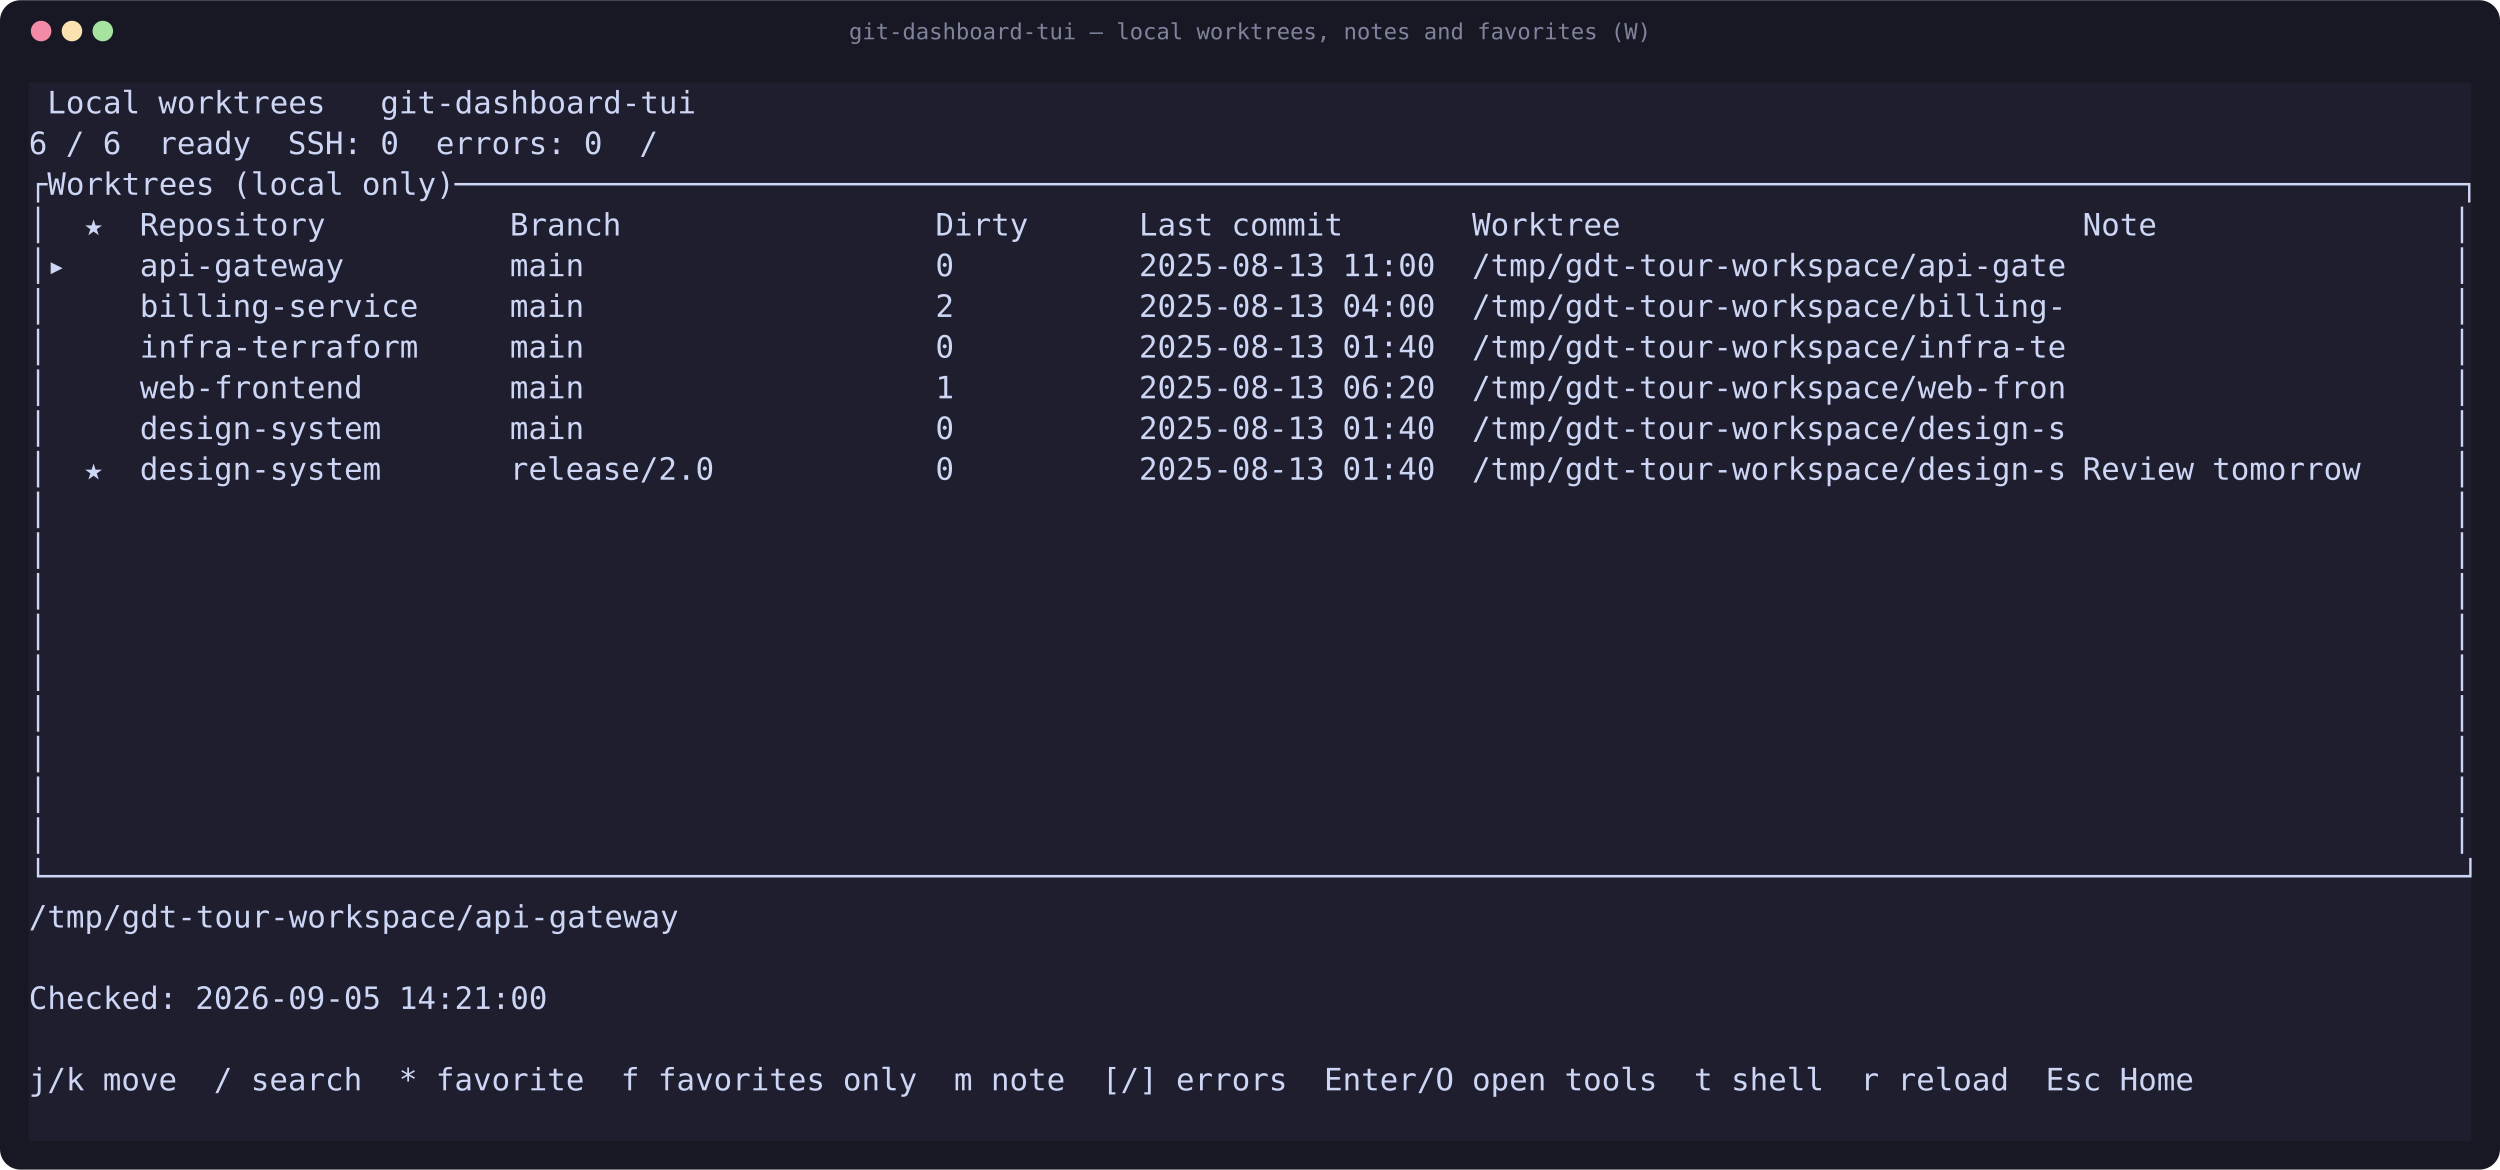
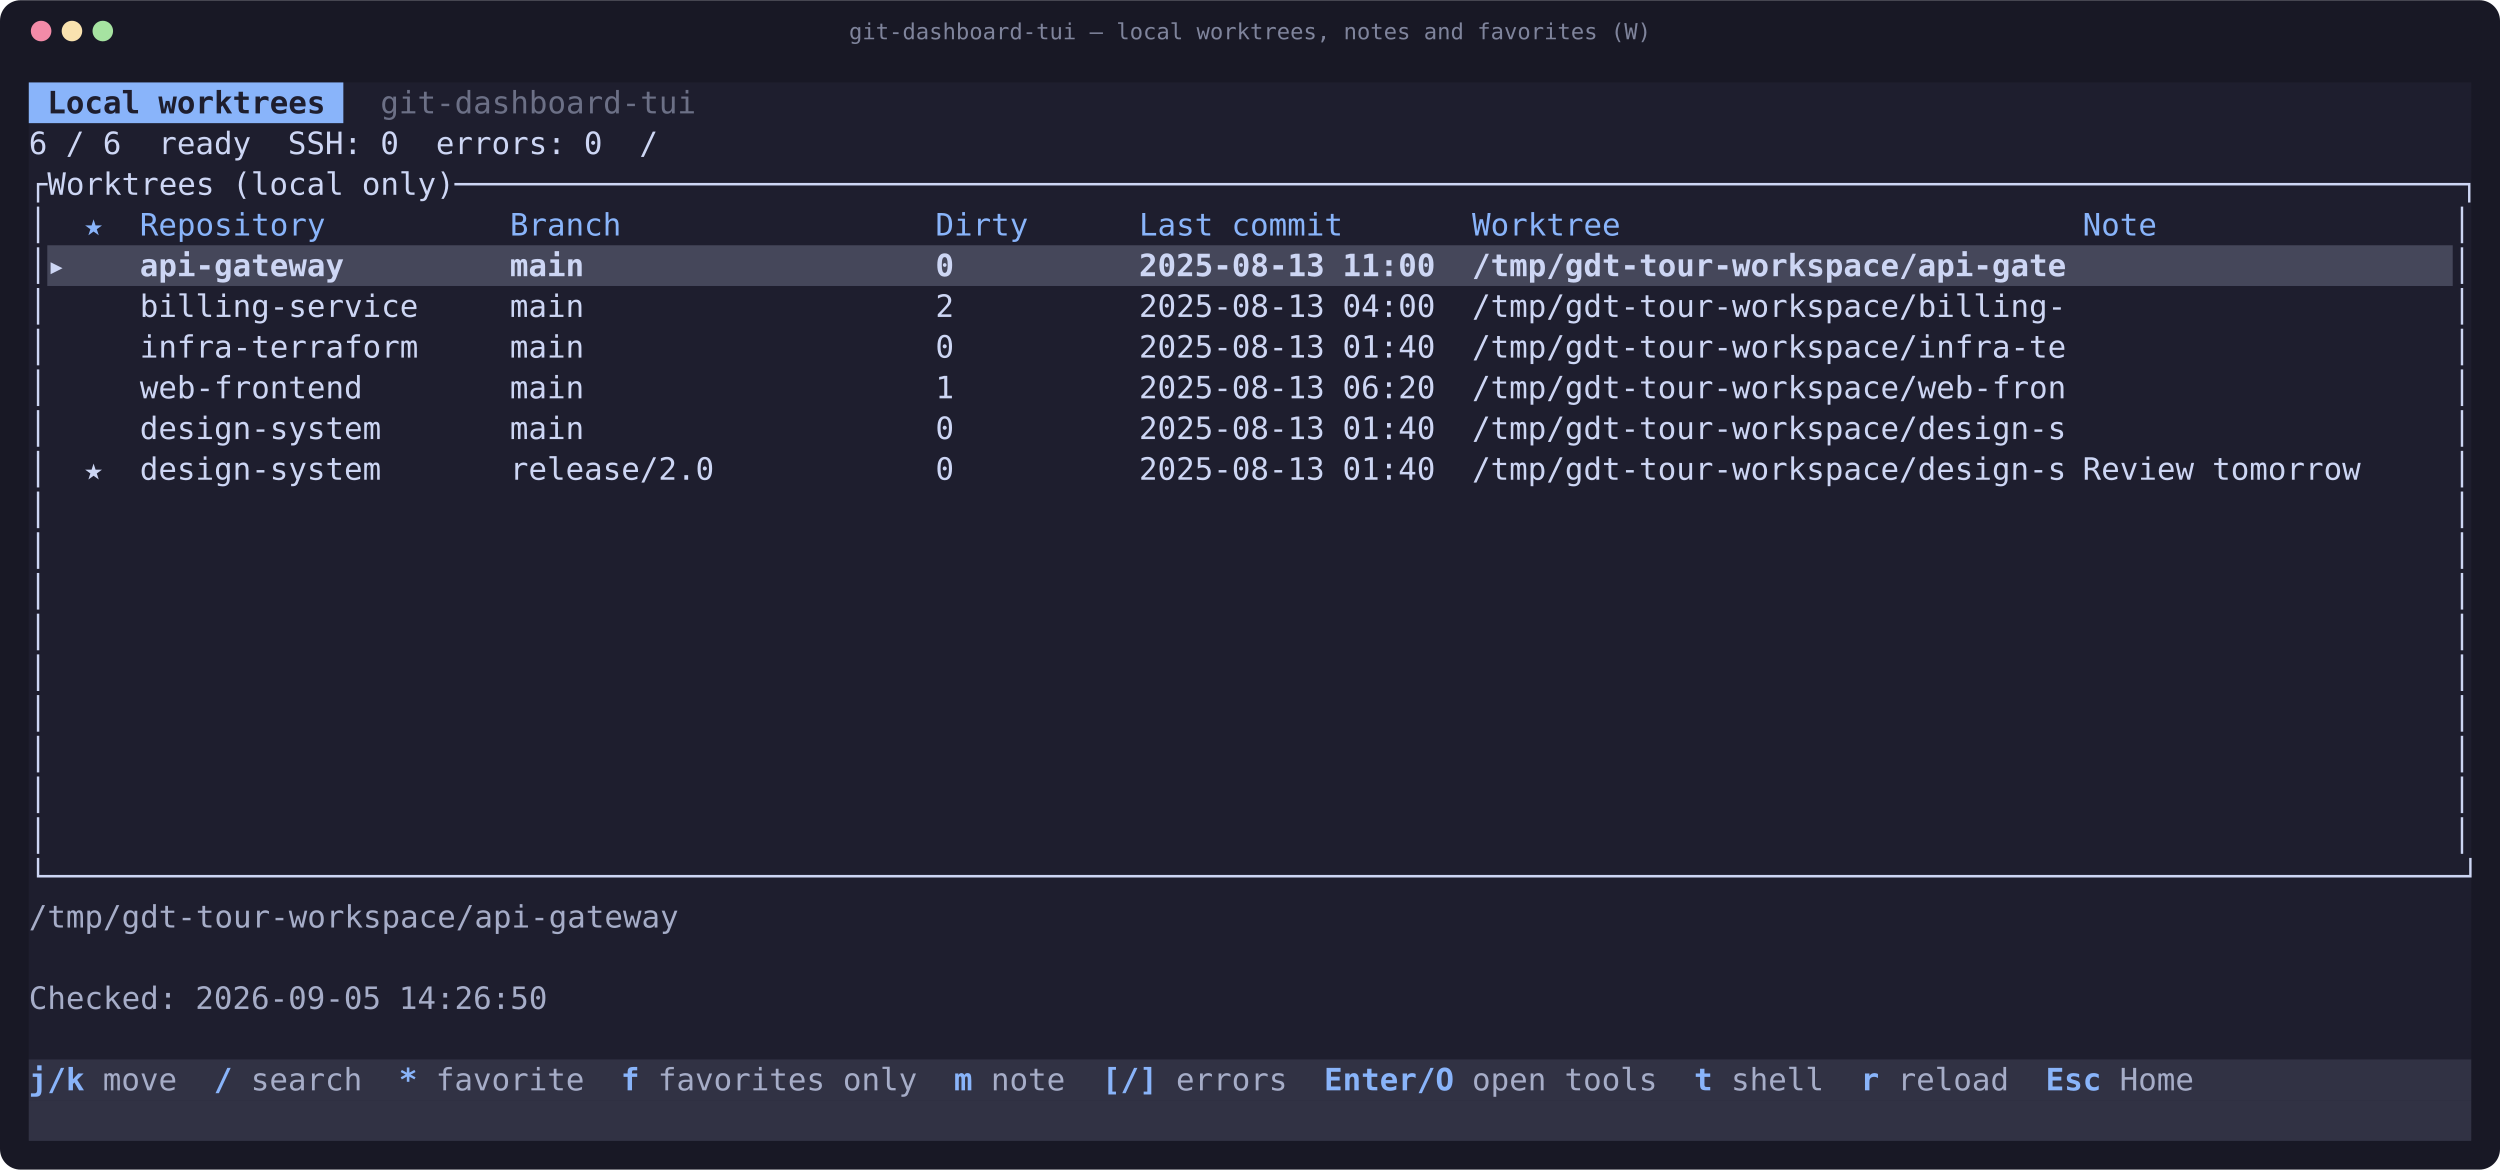
<svg xmlns="http://www.w3.org/2000/svg" width="1216" height="569" viewBox="0 0 1216.00 568.80" font-family="ui-monospace,SFMono-Regular,Menlo,Consolas,'DejaVu Sans Mono','Noto Sans Mono CJK JP','Hiragino Kaku Gothic ProN','Yu Gothic',monospace" font-size="15.0">
  <rect width="1216.00" height="568.80" rx="10" fill="#181825" />
  <circle cx="20.0" cy="15.0" r="5" fill="#f38ba8" />
  <circle cx="35.0" cy="15.0" r="5" fill="#f9e2af" />
  <circle cx="50.0" cy="15.0" r="5" fill="#a6e3a1" />
  <text x="608.0" y="19.0" fill="#7f849c" font-size="10.8" text-anchor="middle">git-dashboard-tui — local worktrees, notes and favorites (W)</text>
  <rect x="14.00" y="40.00" width="1188.00" height="514.80" fill="#1e1e2e" />
-   <text x="23.00" y="55.05" fill="#cdd6f4" textLength="45.00" lengthAdjust="spacingAndGlyphs" xml:space="preserve">Local</text>
-   <text x="77.00" y="55.05" fill="#cdd6f4" textLength="81.00" lengthAdjust="spacingAndGlyphs" xml:space="preserve">worktrees</text>
-   <text x="185.00" y="55.05" fill="#cdd6f4" textLength="153.00" lengthAdjust="spacingAndGlyphs" xml:space="preserve">git-dashboard-tui</text>
+   <rect x="14.00" y="40.00" width="153.00" height="19.80" fill="#89b4fa" />
+   <text x="23.00" y="55.05" fill="#1e1e2e" font-weight="bold" textLength="45.00" lengthAdjust="spacingAndGlyphs" xml:space="preserve">Local</text>
+   <text x="77.00" y="55.05" fill="#1e1e2e" font-weight="bold" textLength="81.00" lengthAdjust="spacingAndGlyphs" xml:space="preserve">worktrees</text>
+   <text x="185.00" y="55.05" fill="#6c7086" textLength="153.00" lengthAdjust="spacingAndGlyphs" xml:space="preserve">git-dashboard-tui</text>
  <text x="14.00" y="74.85" fill="#cdd6f4" textLength="9.00" lengthAdjust="spacingAndGlyphs" xml:space="preserve">6</text>
  <text x="32.00" y="74.85" fill="#cdd6f4" textLength="9.00" lengthAdjust="spacingAndGlyphs" xml:space="preserve">/</text>
  <text x="50.00" y="74.85" fill="#cdd6f4" textLength="9.00" lengthAdjust="spacingAndGlyphs" xml:space="preserve">6</text>
  <text x="77.00" y="74.85" fill="#cdd6f4" textLength="45.00" lengthAdjust="spacingAndGlyphs" xml:space="preserve">ready</text>
  <text x="140.00" y="74.85" fill="#cdd6f4" textLength="36.00" lengthAdjust="spacingAndGlyphs" xml:space="preserve">SSH:</text>
  <text x="185.00" y="74.85" fill="#cdd6f4" textLength="9.00" lengthAdjust="spacingAndGlyphs" xml:space="preserve">0</text>
  <text x="212.00" y="74.85" fill="#cdd6f4" textLength="63.00" lengthAdjust="spacingAndGlyphs" xml:space="preserve">errors:</text>
  <text x="284.00" y="74.85" fill="#cdd6f4" textLength="9.00" lengthAdjust="spacingAndGlyphs" xml:space="preserve">0</text>
  <text x="311.00" y="74.85" fill="#cdd6f4" textLength="9.00" lengthAdjust="spacingAndGlyphs" xml:space="preserve">/</text>
  <text x="14.00" y="94.65" fill="#cdd6f4" textLength="90.00" lengthAdjust="spacingAndGlyphs" xml:space="preserve">┌Worktrees</text>
  <text x="113.00" y="94.65" fill="#cdd6f4" textLength="54.00" lengthAdjust="spacingAndGlyphs" xml:space="preserve">(local</text>
  <text x="176.00" y="94.65" fill="#cdd6f4" textLength="1026.00" lengthAdjust="spacingAndGlyphs" xml:space="preserve">only)────────────────────────────────────────────────────────────────────────────────────────────────────────────┐</text>
  <text x="14.00" y="114.45" fill="#cdd6f4" textLength="9.00" lengthAdjust="spacingAndGlyphs" xml:space="preserve">│</text>
-   <text x="41.00" y="114.45" fill="#cdd6f4" textLength="9.00" lengthAdjust="spacingAndGlyphs" xml:space="preserve">★</text>
-   <text x="68.00" y="114.45" fill="#cdd6f4" textLength="90.00" lengthAdjust="spacingAndGlyphs" xml:space="preserve">Repository</text>
-   <text x="248.00" y="114.45" fill="#cdd6f4" textLength="54.00" lengthAdjust="spacingAndGlyphs" xml:space="preserve">Branch</text>
-   <text x="455.00" y="114.45" fill="#cdd6f4" textLength="45.00" lengthAdjust="spacingAndGlyphs" xml:space="preserve">Dirty</text>
-   <text x="554.00" y="114.45" fill="#cdd6f4" textLength="36.00" lengthAdjust="spacingAndGlyphs" xml:space="preserve">Last</text>
-   <text x="599.00" y="114.45" fill="#cdd6f4" textLength="54.00" lengthAdjust="spacingAndGlyphs" xml:space="preserve">commit</text>
-   <text x="716.00" y="114.45" fill="#cdd6f4" textLength="72.00" lengthAdjust="spacingAndGlyphs" xml:space="preserve">Worktree</text>
-   <text x="1013.00" y="114.45" fill="#cdd6f4" textLength="36.00" lengthAdjust="spacingAndGlyphs" xml:space="preserve">Note</text>
+   <text x="41.00" y="114.45" fill="#89b4fa" textLength="9.00" lengthAdjust="spacingAndGlyphs" xml:space="preserve">★</text>
+   <text x="68.00" y="114.45" fill="#89b4fa" textLength="90.00" lengthAdjust="spacingAndGlyphs" xml:space="preserve">Repository</text>
+   <text x="248.00" y="114.45" fill="#89b4fa" textLength="54.00" lengthAdjust="spacingAndGlyphs" xml:space="preserve">Branch</text>
+   <text x="455.00" y="114.45" fill="#89b4fa" textLength="45.00" lengthAdjust="spacingAndGlyphs" xml:space="preserve">Dirty</text>
+   <text x="554.00" y="114.45" fill="#89b4fa" textLength="36.00" lengthAdjust="spacingAndGlyphs" xml:space="preserve">Last</text>
+   <text x="599.00" y="114.45" fill="#89b4fa" textLength="54.00" lengthAdjust="spacingAndGlyphs" xml:space="preserve">commit</text>
+   <text x="716.00" y="114.45" fill="#89b4fa" textLength="72.00" lengthAdjust="spacingAndGlyphs" xml:space="preserve">Worktree</text>
+   <text x="1013.00" y="114.45" fill="#89b4fa" textLength="36.00" lengthAdjust="spacingAndGlyphs" xml:space="preserve">Note</text>
  <text x="1193.00" y="114.45" fill="#cdd6f4" textLength="9.00" lengthAdjust="spacingAndGlyphs" xml:space="preserve">│</text>
-   <text x="14.00" y="134.25" fill="#cdd6f4" textLength="18.00" lengthAdjust="spacingAndGlyphs" xml:space="preserve">│▸</text>
-   <text x="68.00" y="134.25" fill="#cdd6f4" textLength="99.00" lengthAdjust="spacingAndGlyphs" xml:space="preserve">api-gateway</text>
-   <text x="248.00" y="134.25" fill="#cdd6f4" textLength="36.00" lengthAdjust="spacingAndGlyphs" xml:space="preserve">main</text>
-   <text x="455.00" y="134.25" fill="#cdd6f4" textLength="9.00" lengthAdjust="spacingAndGlyphs" xml:space="preserve">0</text>
-   <text x="554.00" y="134.25" fill="#cdd6f4" textLength="90.00" lengthAdjust="spacingAndGlyphs" xml:space="preserve">2025-08-13</text>
-   <text x="653.00" y="134.25" fill="#cdd6f4" textLength="45.00" lengthAdjust="spacingAndGlyphs" xml:space="preserve">11:00</text>
-   <text x="716.00" y="134.25" fill="#cdd6f4" textLength="288.00" lengthAdjust="spacingAndGlyphs" xml:space="preserve">/tmp/gdt-tour-workspace/api-gate</text>
+   <rect x="23.00" y="119.20" width="1170.00" height="19.80" fill="#45475a" />
+   <text x="14.00" y="134.25" fill="#cdd6f4" textLength="9.00" lengthAdjust="spacingAndGlyphs" xml:space="preserve">│</text>
+   <text x="23.00" y="134.25" fill="#cdd6f4" font-weight="bold" textLength="9.00" lengthAdjust="spacingAndGlyphs" xml:space="preserve">▸</text>
+   <text x="68.00" y="134.25" fill="#cdd6f4" font-weight="bold" textLength="99.00" lengthAdjust="spacingAndGlyphs" xml:space="preserve">api-gateway</text>
+   <text x="248.00" y="134.25" fill="#cdd6f4" font-weight="bold" textLength="36.00" lengthAdjust="spacingAndGlyphs" xml:space="preserve">main</text>
+   <text x="455.00" y="134.25" fill="#cdd6f4" font-weight="bold" textLength="9.00" lengthAdjust="spacingAndGlyphs" xml:space="preserve">0</text>
+   <text x="554.00" y="134.25" fill="#cdd6f4" font-weight="bold" textLength="90.00" lengthAdjust="spacingAndGlyphs" xml:space="preserve">2025-08-13</text>
+   <text x="653.00" y="134.25" fill="#cdd6f4" font-weight="bold" textLength="45.00" lengthAdjust="spacingAndGlyphs" xml:space="preserve">11:00</text>
+   <text x="716.00" y="134.25" fill="#cdd6f4" font-weight="bold" textLength="288.00" lengthAdjust="spacingAndGlyphs" xml:space="preserve">/tmp/gdt-tour-workspace/api-gate</text>
  <text x="1193.00" y="134.25" fill="#cdd6f4" textLength="9.00" lengthAdjust="spacingAndGlyphs" xml:space="preserve">│</text>
  <text x="14.00" y="154.05" fill="#cdd6f4" textLength="9.00" lengthAdjust="spacingAndGlyphs" xml:space="preserve">│</text>
  <text x="68.00" y="154.05" fill="#cdd6f4" textLength="135.00" lengthAdjust="spacingAndGlyphs" xml:space="preserve">billing-service</text>
  <text x="248.00" y="154.05" fill="#cdd6f4" textLength="36.00" lengthAdjust="spacingAndGlyphs" xml:space="preserve">main</text>
  <text x="455.00" y="154.05" fill="#cdd6f4" textLength="9.00" lengthAdjust="spacingAndGlyphs" xml:space="preserve">2</text>
  <text x="554.00" y="154.05" fill="#cdd6f4" textLength="90.00" lengthAdjust="spacingAndGlyphs" xml:space="preserve">2025-08-13</text>
  <text x="653.00" y="154.05" fill="#cdd6f4" textLength="45.00" lengthAdjust="spacingAndGlyphs" xml:space="preserve">04:00</text>
  <text x="716.00" y="154.05" fill="#cdd6f4" textLength="288.00" lengthAdjust="spacingAndGlyphs" xml:space="preserve">/tmp/gdt-tour-workspace/billing-</text>
  <text x="1193.00" y="154.05" fill="#cdd6f4" textLength="9.00" lengthAdjust="spacingAndGlyphs" xml:space="preserve">│</text>
  <text x="14.00" y="173.85" fill="#cdd6f4" textLength="9.00" lengthAdjust="spacingAndGlyphs" xml:space="preserve">│</text>
  <text x="68.00" y="173.85" fill="#cdd6f4" textLength="135.00" lengthAdjust="spacingAndGlyphs" xml:space="preserve">infra-terraform</text>
  <text x="248.00" y="173.85" fill="#cdd6f4" textLength="36.00" lengthAdjust="spacingAndGlyphs" xml:space="preserve">main</text>
  <text x="455.00" y="173.85" fill="#cdd6f4" textLength="9.00" lengthAdjust="spacingAndGlyphs" xml:space="preserve">0</text>
  <text x="554.00" y="173.85" fill="#cdd6f4" textLength="90.00" lengthAdjust="spacingAndGlyphs" xml:space="preserve">2025-08-13</text>
  <text x="653.00" y="173.85" fill="#cdd6f4" textLength="45.00" lengthAdjust="spacingAndGlyphs" xml:space="preserve">01:40</text>
  <text x="716.00" y="173.85" fill="#cdd6f4" textLength="288.00" lengthAdjust="spacingAndGlyphs" xml:space="preserve">/tmp/gdt-tour-workspace/infra-te</text>
  <text x="1193.00" y="173.85" fill="#cdd6f4" textLength="9.00" lengthAdjust="spacingAndGlyphs" xml:space="preserve">│</text>
  <text x="14.00" y="193.65" fill="#cdd6f4" textLength="9.00" lengthAdjust="spacingAndGlyphs" xml:space="preserve">│</text>
  <text x="68.00" y="193.65" fill="#cdd6f4" textLength="108.00" lengthAdjust="spacingAndGlyphs" xml:space="preserve">web-frontend</text>
  <text x="248.00" y="193.65" fill="#cdd6f4" textLength="36.00" lengthAdjust="spacingAndGlyphs" xml:space="preserve">main</text>
  <text x="455.00" y="193.65" fill="#cdd6f4" textLength="9.00" lengthAdjust="spacingAndGlyphs" xml:space="preserve">1</text>
  <text x="554.00" y="193.65" fill="#cdd6f4" textLength="90.00" lengthAdjust="spacingAndGlyphs" xml:space="preserve">2025-08-13</text>
  <text x="653.00" y="193.65" fill="#cdd6f4" textLength="45.00" lengthAdjust="spacingAndGlyphs" xml:space="preserve">06:20</text>
  <text x="716.00" y="193.65" fill="#cdd6f4" textLength="288.00" lengthAdjust="spacingAndGlyphs" xml:space="preserve">/tmp/gdt-tour-workspace/web-fron</text>
  <text x="1193.00" y="193.65" fill="#cdd6f4" textLength="9.00" lengthAdjust="spacingAndGlyphs" xml:space="preserve">│</text>
  <text x="14.00" y="213.45" fill="#cdd6f4" textLength="9.00" lengthAdjust="spacingAndGlyphs" xml:space="preserve">│</text>
  <text x="68.00" y="213.45" fill="#cdd6f4" textLength="117.00" lengthAdjust="spacingAndGlyphs" xml:space="preserve">design-system</text>
  <text x="248.00" y="213.45" fill="#cdd6f4" textLength="36.00" lengthAdjust="spacingAndGlyphs" xml:space="preserve">main</text>
  <text x="455.00" y="213.45" fill="#cdd6f4" textLength="9.00" lengthAdjust="spacingAndGlyphs" xml:space="preserve">0</text>
  <text x="554.00" y="213.45" fill="#cdd6f4" textLength="90.00" lengthAdjust="spacingAndGlyphs" xml:space="preserve">2025-08-13</text>
  <text x="653.00" y="213.45" fill="#cdd6f4" textLength="45.00" lengthAdjust="spacingAndGlyphs" xml:space="preserve">01:40</text>
  <text x="716.00" y="213.45" fill="#cdd6f4" textLength="288.00" lengthAdjust="spacingAndGlyphs" xml:space="preserve">/tmp/gdt-tour-workspace/design-s</text>
  <text x="1193.00" y="213.45" fill="#cdd6f4" textLength="9.00" lengthAdjust="spacingAndGlyphs" xml:space="preserve">│</text>
  <text x="14.00" y="233.25" fill="#cdd6f4" textLength="9.00" lengthAdjust="spacingAndGlyphs" xml:space="preserve">│</text>
  <text x="41.00" y="233.25" fill="#cdd6f4" textLength="9.00" lengthAdjust="spacingAndGlyphs" xml:space="preserve">★</text>
  <text x="68.00" y="233.25" fill="#cdd6f4" textLength="117.00" lengthAdjust="spacingAndGlyphs" xml:space="preserve">design-system</text>
  <text x="248.00" y="233.25" fill="#cdd6f4" textLength="99.00" lengthAdjust="spacingAndGlyphs" xml:space="preserve">release/2.0</text>
  <text x="455.00" y="233.25" fill="#cdd6f4" textLength="9.00" lengthAdjust="spacingAndGlyphs" xml:space="preserve">0</text>
  <text x="554.00" y="233.25" fill="#cdd6f4" textLength="90.00" lengthAdjust="spacingAndGlyphs" xml:space="preserve">2025-08-13</text>
  <text x="653.00" y="233.25" fill="#cdd6f4" textLength="45.00" lengthAdjust="spacingAndGlyphs" xml:space="preserve">01:40</text>
  <text x="716.00" y="233.25" fill="#cdd6f4" textLength="288.00" lengthAdjust="spacingAndGlyphs" xml:space="preserve">/tmp/gdt-tour-workspace/design-s</text>
  <text x="1013.00" y="233.25" fill="#cdd6f4" textLength="54.00" lengthAdjust="spacingAndGlyphs" xml:space="preserve">Review</text>
  <text x="1076.00" y="233.25" fill="#cdd6f4" textLength="72.00" lengthAdjust="spacingAndGlyphs" xml:space="preserve">tomorrow</text>
  <text x="1193.00" y="233.25" fill="#cdd6f4" textLength="9.00" lengthAdjust="spacingAndGlyphs" xml:space="preserve">│</text>
  <text x="14.00" y="253.05" fill="#cdd6f4" textLength="9.00" lengthAdjust="spacingAndGlyphs" xml:space="preserve">│</text>
  <text x="1193.00" y="253.05" fill="#cdd6f4" textLength="9.00" lengthAdjust="spacingAndGlyphs" xml:space="preserve">│</text>
  <text x="14.00" y="272.85" fill="#cdd6f4" textLength="9.00" lengthAdjust="spacingAndGlyphs" xml:space="preserve">│</text>
  <text x="1193.00" y="272.85" fill="#cdd6f4" textLength="9.00" lengthAdjust="spacingAndGlyphs" xml:space="preserve">│</text>
  <text x="14.00" y="292.65" fill="#cdd6f4" textLength="9.00" lengthAdjust="spacingAndGlyphs" xml:space="preserve">│</text>
  <text x="1193.00" y="292.65" fill="#cdd6f4" textLength="9.00" lengthAdjust="spacingAndGlyphs" xml:space="preserve">│</text>
  <text x="14.00" y="312.45" fill="#cdd6f4" textLength="9.00" lengthAdjust="spacingAndGlyphs" xml:space="preserve">│</text>
  <text x="1193.00" y="312.45" fill="#cdd6f4" textLength="9.00" lengthAdjust="spacingAndGlyphs" xml:space="preserve">│</text>
  <text x="14.00" y="332.25" fill="#cdd6f4" textLength="9.00" lengthAdjust="spacingAndGlyphs" xml:space="preserve">│</text>
  <text x="1193.00" y="332.25" fill="#cdd6f4" textLength="9.00" lengthAdjust="spacingAndGlyphs" xml:space="preserve">│</text>
  <text x="14.00" y="352.05" fill="#cdd6f4" textLength="9.00" lengthAdjust="spacingAndGlyphs" xml:space="preserve">│</text>
  <text x="1193.00" y="352.05" fill="#cdd6f4" textLength="9.00" lengthAdjust="spacingAndGlyphs" xml:space="preserve">│</text>
  <text x="14.00" y="371.85" fill="#cdd6f4" textLength="9.00" lengthAdjust="spacingAndGlyphs" xml:space="preserve">│</text>
  <text x="1193.00" y="371.85" fill="#cdd6f4" textLength="9.00" lengthAdjust="spacingAndGlyphs" xml:space="preserve">│</text>
  <text x="14.00" y="391.65" fill="#cdd6f4" textLength="9.00" lengthAdjust="spacingAndGlyphs" xml:space="preserve">│</text>
  <text x="1193.00" y="391.65" fill="#cdd6f4" textLength="9.00" lengthAdjust="spacingAndGlyphs" xml:space="preserve">│</text>
  <text x="14.00" y="411.45" fill="#cdd6f4" textLength="9.00" lengthAdjust="spacingAndGlyphs" xml:space="preserve">│</text>
  <text x="1193.00" y="411.45" fill="#cdd6f4" textLength="9.00" lengthAdjust="spacingAndGlyphs" xml:space="preserve">│</text>
  <text x="14.00" y="431.25" fill="#cdd6f4" textLength="1188.00" lengthAdjust="spacingAndGlyphs" xml:space="preserve">└──────────────────────────────────────────────────────────────────────────────────────────────────────────────────────────────────┘</text>
-   <text x="14.00" y="451.05" fill="#cdd6f4" textLength="315.00" lengthAdjust="spacingAndGlyphs" xml:space="preserve">/tmp/gdt-tour-workspace/api-gateway</text>
-   <text x="14.00" y="490.65" fill="#cdd6f4" textLength="72.00" lengthAdjust="spacingAndGlyphs" xml:space="preserve">Checked:</text>
-   <text x="95.00" y="490.65" fill="#cdd6f4" textLength="90.00" lengthAdjust="spacingAndGlyphs" xml:space="preserve">2026-09-05</text>
-   <text x="194.00" y="490.65" fill="#cdd6f4" textLength="72.00" lengthAdjust="spacingAndGlyphs" xml:space="preserve">14:21:00</text>
-   <text x="14.00" y="530.25" fill="#cdd6f4" textLength="27.00" lengthAdjust="spacingAndGlyphs" xml:space="preserve">j/k</text>
-   <text x="50.00" y="530.25" fill="#cdd6f4" textLength="36.00" lengthAdjust="spacingAndGlyphs" xml:space="preserve">move</text>
-   <text x="104.00" y="530.25" fill="#cdd6f4" textLength="9.00" lengthAdjust="spacingAndGlyphs" xml:space="preserve">/</text>
-   <text x="122.00" y="530.25" fill="#cdd6f4" textLength="54.00" lengthAdjust="spacingAndGlyphs" xml:space="preserve">search</text>
-   <text x="194.00" y="530.25" fill="#cdd6f4" textLength="9.00" lengthAdjust="spacingAndGlyphs" xml:space="preserve">*</text>
-   <text x="212.00" y="530.25" fill="#cdd6f4" textLength="72.00" lengthAdjust="spacingAndGlyphs" xml:space="preserve">favorite</text>
-   <text x="302.00" y="530.25" fill="#cdd6f4" textLength="9.00" lengthAdjust="spacingAndGlyphs" xml:space="preserve">f</text>
-   <text x="320.00" y="530.25" fill="#cdd6f4" textLength="81.00" lengthAdjust="spacingAndGlyphs" xml:space="preserve">favorites</text>
-   <text x="410.00" y="530.25" fill="#cdd6f4" textLength="36.00" lengthAdjust="spacingAndGlyphs" xml:space="preserve">only</text>
-   <text x="464.00" y="530.25" fill="#cdd6f4" textLength="9.00" lengthAdjust="spacingAndGlyphs" xml:space="preserve">m</text>
-   <text x="482.00" y="530.25" fill="#cdd6f4" textLength="36.00" lengthAdjust="spacingAndGlyphs" xml:space="preserve">note</text>
-   <text x="536.00" y="530.25" fill="#cdd6f4" textLength="27.00" lengthAdjust="spacingAndGlyphs" xml:space="preserve">[/]</text>
-   <text x="572.00" y="530.25" fill="#cdd6f4" textLength="54.00" lengthAdjust="spacingAndGlyphs" xml:space="preserve">errors</text>
-   <text x="644.00" y="530.25" fill="#cdd6f4" textLength="63.00" lengthAdjust="spacingAndGlyphs" xml:space="preserve">Enter/O</text>
-   <text x="716.00" y="530.25" fill="#cdd6f4" textLength="36.00" lengthAdjust="spacingAndGlyphs" xml:space="preserve">open</text>
-   <text x="761.00" y="530.25" fill="#cdd6f4" textLength="45.00" lengthAdjust="spacingAndGlyphs" xml:space="preserve">tools</text>
-   <text x="824.00" y="530.25" fill="#cdd6f4" textLength="9.00" lengthAdjust="spacingAndGlyphs" xml:space="preserve">t</text>
-   <text x="842.00" y="530.25" fill="#cdd6f4" textLength="45.00" lengthAdjust="spacingAndGlyphs" xml:space="preserve">shell</text>
-   <text x="905.00" y="530.25" fill="#cdd6f4" textLength="9.00" lengthAdjust="spacingAndGlyphs" xml:space="preserve">r</text>
-   <text x="923.00" y="530.25" fill="#cdd6f4" textLength="54.00" lengthAdjust="spacingAndGlyphs" xml:space="preserve">reload</text>
-   <text x="995.00" y="530.25" fill="#cdd6f4" textLength="27.00" lengthAdjust="spacingAndGlyphs" xml:space="preserve">Esc</text>
-   <text x="1031.00" y="530.25" fill="#cdd6f4" textLength="36.00" lengthAdjust="spacingAndGlyphs" xml:space="preserve">Home</text>
+   <text x="14.00" y="451.05" fill="#a6adc8" textLength="315.00" lengthAdjust="spacingAndGlyphs" xml:space="preserve">/tmp/gdt-tour-workspace/api-gateway</text>
+   <text x="14.00" y="490.65" fill="#a6adc8" textLength="72.00" lengthAdjust="spacingAndGlyphs" xml:space="preserve">Checked:</text>
+   <text x="95.00" y="490.65" fill="#a6adc8" textLength="90.00" lengthAdjust="spacingAndGlyphs" xml:space="preserve">2026-09-05</text>
+   <text x="194.00" y="490.65" fill="#a6adc8" textLength="72.00" lengthAdjust="spacingAndGlyphs" xml:space="preserve">14:26:50</text>
+   <rect x="14.00" y="515.20" width="1188.00" height="19.80" fill="#313244" />
+   <text x="14.00" y="530.25" fill="#89b4fa" font-weight="bold" textLength="27.00" lengthAdjust="spacingAndGlyphs" xml:space="preserve">j/k</text>
+   <text x="50.00" y="530.25" fill="#a6adc8" textLength="36.00" lengthAdjust="spacingAndGlyphs" xml:space="preserve">move</text>
+   <text x="104.00" y="530.25" fill="#89b4fa" font-weight="bold" textLength="9.00" lengthAdjust="spacingAndGlyphs" xml:space="preserve">/</text>
+   <text x="122.00" y="530.25" fill="#a6adc8" textLength="54.00" lengthAdjust="spacingAndGlyphs" xml:space="preserve">search</text>
+   <text x="194.00" y="530.25" fill="#89b4fa" font-weight="bold" textLength="9.00" lengthAdjust="spacingAndGlyphs" xml:space="preserve">*</text>
+   <text x="212.00" y="530.25" fill="#a6adc8" textLength="72.00" lengthAdjust="spacingAndGlyphs" xml:space="preserve">favorite</text>
+   <text x="302.00" y="530.25" fill="#89b4fa" font-weight="bold" textLength="9.00" lengthAdjust="spacingAndGlyphs" xml:space="preserve">f</text>
+   <text x="320.00" y="530.25" fill="#a6adc8" textLength="81.00" lengthAdjust="spacingAndGlyphs" xml:space="preserve">favorites</text>
+   <text x="410.00" y="530.25" fill="#a6adc8" textLength="36.00" lengthAdjust="spacingAndGlyphs" xml:space="preserve">only</text>
+   <text x="464.00" y="530.25" fill="#89b4fa" font-weight="bold" textLength="9.00" lengthAdjust="spacingAndGlyphs" xml:space="preserve">m</text>
+   <text x="482.00" y="530.25" fill="#a6adc8" textLength="36.00" lengthAdjust="spacingAndGlyphs" xml:space="preserve">note</text>
+   <text x="536.00" y="530.25" fill="#89b4fa" font-weight="bold" textLength="27.00" lengthAdjust="spacingAndGlyphs" xml:space="preserve">[/]</text>
+   <text x="572.00" y="530.25" fill="#a6adc8" textLength="54.00" lengthAdjust="spacingAndGlyphs" xml:space="preserve">errors</text>
+   <text x="644.00" y="530.25" fill="#89b4fa" font-weight="bold" textLength="63.00" lengthAdjust="spacingAndGlyphs" xml:space="preserve">Enter/O</text>
+   <text x="716.00" y="530.25" fill="#a6adc8" textLength="36.00" lengthAdjust="spacingAndGlyphs" xml:space="preserve">open</text>
+   <text x="761.00" y="530.25" fill="#a6adc8" textLength="45.00" lengthAdjust="spacingAndGlyphs" xml:space="preserve">tools</text>
+   <text x="824.00" y="530.25" fill="#89b4fa" font-weight="bold" textLength="9.00" lengthAdjust="spacingAndGlyphs" xml:space="preserve">t</text>
+   <text x="842.00" y="530.25" fill="#a6adc8" textLength="45.00" lengthAdjust="spacingAndGlyphs" xml:space="preserve">shell</text>
+   <text x="905.00" y="530.25" fill="#89b4fa" font-weight="bold" textLength="9.00" lengthAdjust="spacingAndGlyphs" xml:space="preserve">r</text>
+   <text x="923.00" y="530.25" fill="#a6adc8" textLength="54.00" lengthAdjust="spacingAndGlyphs" xml:space="preserve">reload</text>
+   <text x="995.00" y="530.25" fill="#89b4fa" font-weight="bold" textLength="27.00" lengthAdjust="spacingAndGlyphs" xml:space="preserve">Esc</text>
+   <text x="1031.00" y="530.25" fill="#a6adc8" textLength="36.00" lengthAdjust="spacingAndGlyphs" xml:space="preserve">Home</text>
+   <rect x="14.00" y="535.00" width="1188.00" height="19.80" fill="#313244" />
</svg>
